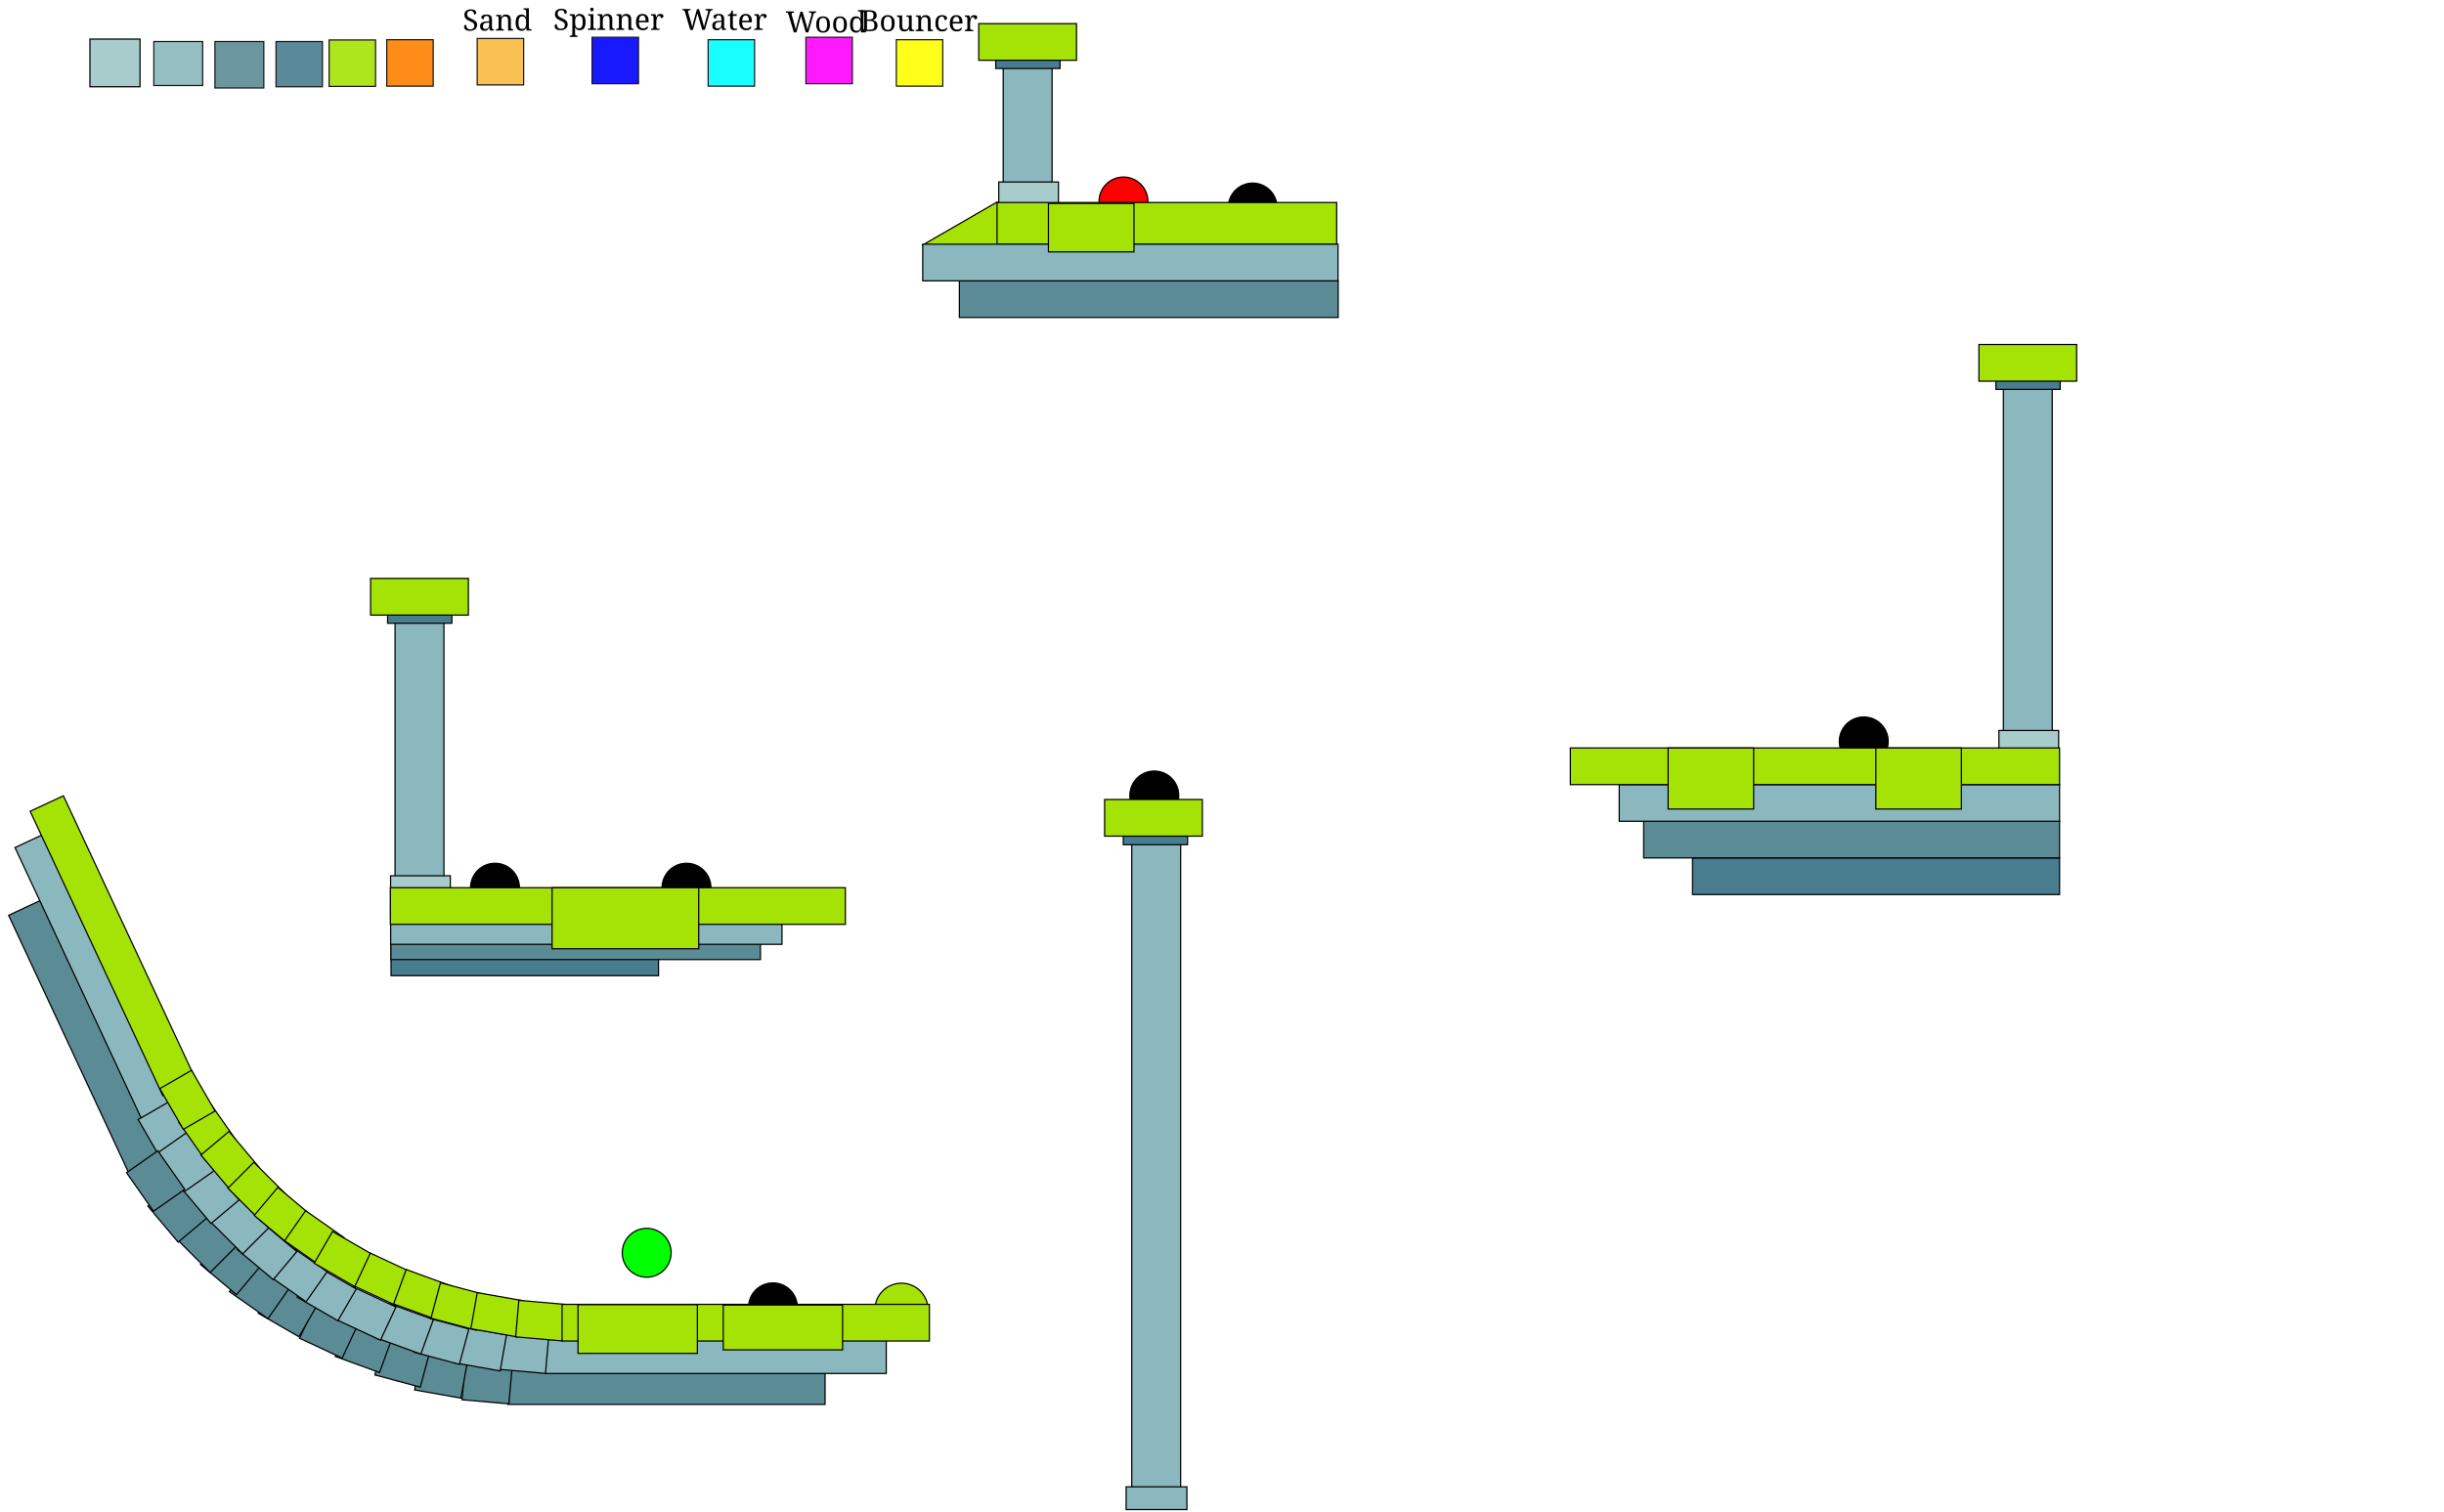
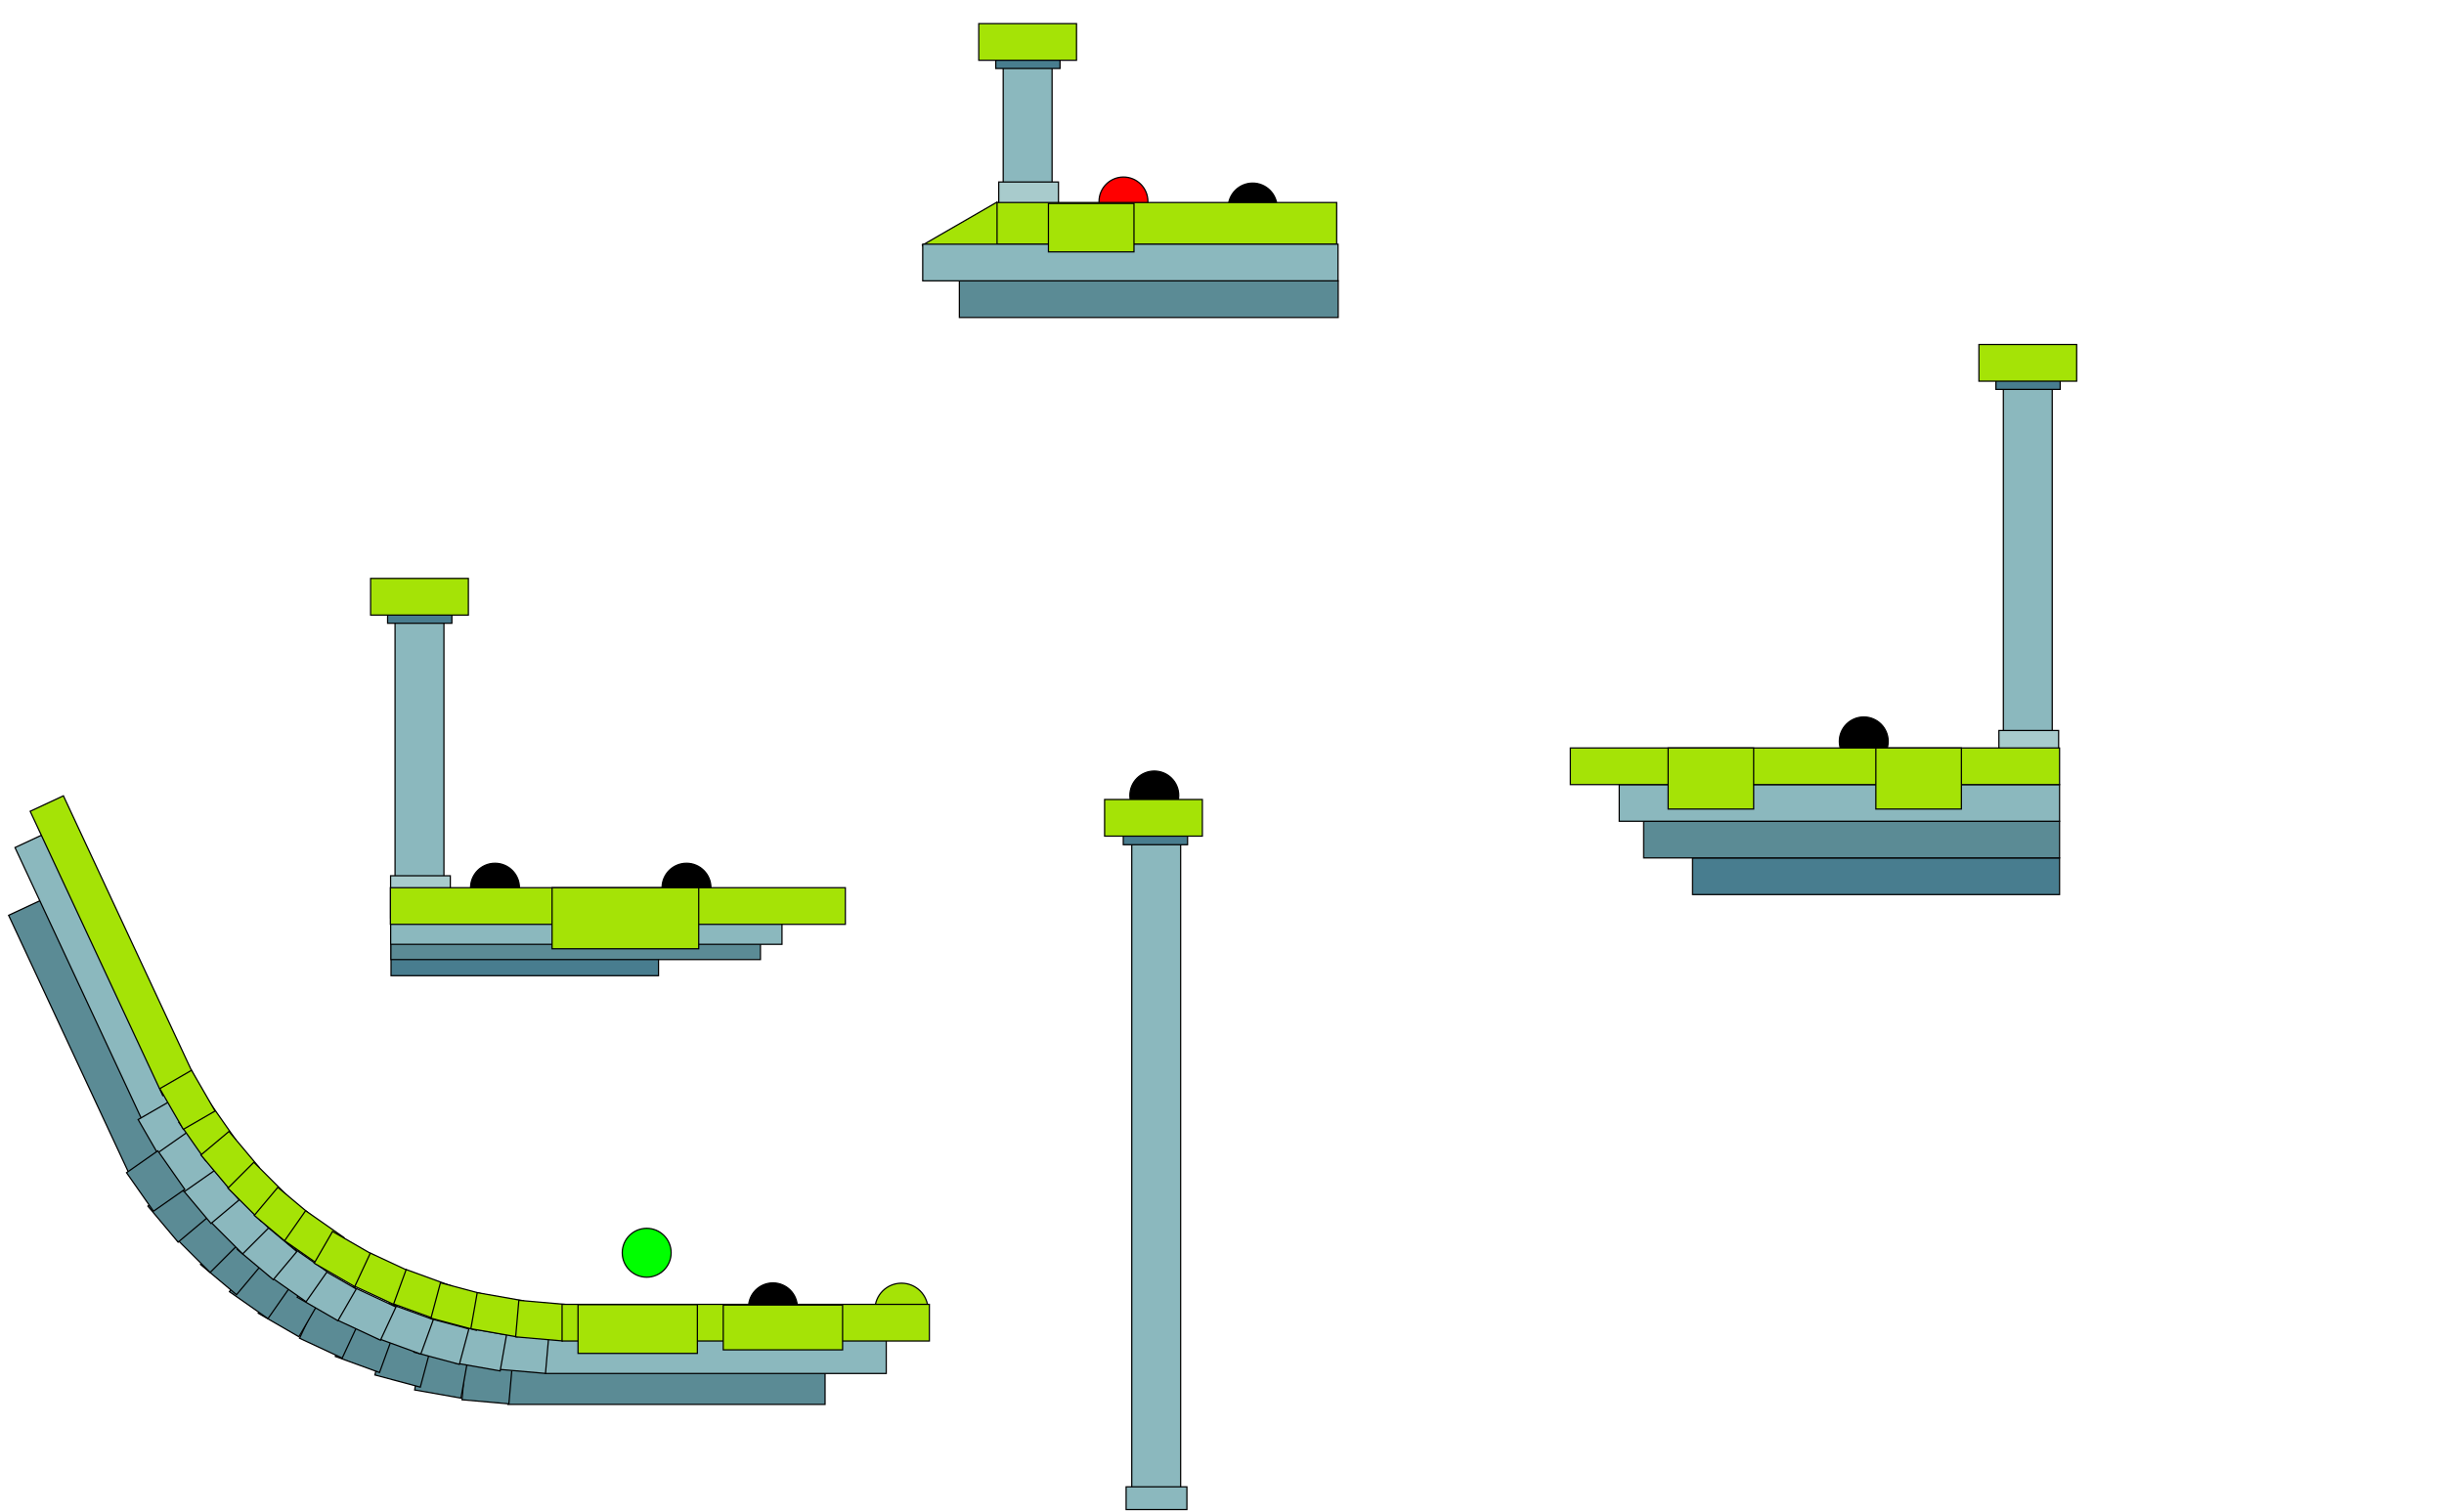
<svg xmlns="http://www.w3.org/2000/svg" width="2000" height="1237">
  <g class="layer">
-     <rect transform="rotate(65 70.274 847.794)" stroke="#000" y="832.172" x="-45.809" width="232.165" id="svg_38" height="31.243" fill="#5b8b95" />
-     <rect transform="rotate(65 78.9481 801.217)" stroke="#000" y="786.217" x="-46.644" width="251.184" id="svg_66" height="30" fill="#8bb8be" />
-     <rect stroke="#000" y="690.305" x="926.157" width="40" id="svg_19" height="530.149" fill="#8bb8be" />
-     <rect stroke="#000" y="1108.142" x="415.664" width="259.512" id="svg_28" height="41.392" fill="#5b8b95" />
-     <rect transform="rotate(5 398.988 1127.6)" stroke="#000" y="1107.718" x="379.748" width="38.481" id="svg_31" height="39.757" fill="#5b8b95" />
-     <rect transform="rotate(10 361.724 1121.47)" stroke="#000" y="1101.589" x="342.484" width="38.481" id="svg_32" height="39.753" fill="#5b8b95" />
-     <rect transform="rotate(15 330.038 1112.93)" stroke="#000" y="1094.827" x="310.798" width="38.481" id="svg_33" height="36.201" fill="#5b8b95" />
-     <rect transform="rotate(20 298.057 1101.54)" stroke="#000" y="1085.239" x="278.817" width="38.481" id="svg_36" height="32.598" fill="#5b8b95" />
-     <rect transform="rotate(25 269.393 1088.92)" stroke="#000" y="1072.809" x="250.153" width="38.481" id="svg_37" height="32.217" fill="#5b8b95" />
-     <rect transform="rotate(30 235.59 1071.32)" stroke="#000" y="1056.065" x="216.35" width="38.481" id="svg_14" height="30.509" fill="#5b8b95" />
-     <rect transform="rotate(35 212.536 1055.41)" stroke="#000" y="1039.688" x="193.295" width="38.481" id="svg_39" height="31.452" fill="#5b8b95" />
-     <rect transform="rotate(40 188.297 1036.04)" stroke="#000" y="1021.27" x="169.056" width="38.481" id="svg_48" height="29.532" fill="#5b8b95" />
-     <rect transform="rotate(45 169.605 1016.69)" stroke="#000" y="1000.798" x="150.365" width="38.481" id="svg_49" height="31.79" fill="#5b8b95" />
-     <rect transform="rotate(50 145.689 991.664)" stroke="#000" y="975.617" x="126.449" width="38.481" id="svg_50" height="32.095" fill="#5b8b95" />
-     <rect stroke="#000" y="1094.218" x="446.044" width="279.206" id="svg_78" height="30" fill="#8bb8be" />
-     <rect transform="rotate(5 428.527 1107.55)" stroke="#000" y="1092.547" x="409.287" width="38.481" id="svg_77" height="30" fill="#8bb8be" />
-     <rect transform="rotate(10 392.952 1104.01)" stroke="#000" y="1089.005" x="373.711" width="38.481" id="svg_76" height="30" fill="#8bb8be" />
-     <rect transform="rotate(15 361.221 1097.27)" stroke="#000" y="1082.274" x="341.98" width="38.481" id="svg_75" height="30" fill="#8bb8be" />
-     <rect transform="rotate(20 331.414 1087.66)" stroke="#000" y="1072.659" x="312.173" width="38.481" id="svg_74" height="30" fill="#8bb8be" />
-     <rect transform="rotate(25 300.242 1075.26)" stroke="#000" y="1060.255" x="281.001" width="38.481" id="svg_73" height="30" fill="#8bb8be" />
-     <rect transform="rotate(30 267.364 1058.44)" stroke="#000" y="1043.44" x="248.123" width="38.481" id="svg_72" height="30" fill="#8bb8be" />
-     <rect transform="rotate(35 243.333 1042.16)" stroke="#000" y="1027.161" x="224.092" width="38.481" id="svg_71" height="30" fill="#8bb8be" />
-     <rect transform="rotate(40 218.526 1023.56)" stroke="#000" y="1008.557" x="199.286" width="38.481" id="svg_70" height="30" fill="#8bb8be" />
-     <rect transform="rotate(45 195.555 1002.14)" stroke="#000" y="987.136" x="176.314" width="38.481" id="svg_69" height="30" fill="#8bb8be" />
-     <rect transform="rotate(50 171.808 977.067)" stroke="#000" y="962.067" x="152.568" width="38.481" id="svg_68" height="30" fill="#8bb8be" />
-     <rect transform="rotate(60 135.659 925.545)" stroke="#000" y="910.545" x="116.418" width="38.481" id="svg_93" height="30" fill="#8bb8be" />
-     <rect transform="rotate(55 151.938 951.127)" stroke="#000" y="936.126" x="132.698" width="38.481" id="svg_67" height="30" fill="#8bb8be" />
-     <ellipse stroke="#000" ry="20" rx="20" id="svg_5" fill="#000000" cy="726.589" cx="561.785" class="grass1" />
-     <ellipse stroke="#000" ry="20" rx="20" id="svg_3" fill="#000000" cy="726.589" cx="405.074" class="tree1" />
-     <rect stroke="#000" y="758.611" x="319.993" width="218.89" id="svg_24" height="40" fill="#487d8f" />
-     <rect stroke="#000" y="507.337" x="323.28" width="40" id="svg_84" height="227.882" fill="#8bb8be" />
-     <rect stroke="#000" y="716.831" x="319.637" width="48.865" id="svg_85" height="34.506" fill="#a8cbcc" />
-     <rect stroke="#000" y="745.424" x="319.89" width="302.406" id="svg_23" height="40" fill="#5b8b95" />
-     <ellipse stroke="#000" ry="20" rx="20" id="svg_16" fill="#00ff00" cy="1025.41" cx="529.214" />
-     <ellipse stroke="#000" ry="20" rx="20" id="svg_17" fill="#ff0000" cy="164.903" cx="919.37" />
-     <rect stroke="#000" y="735.766" x="319.697" width="320.226" id="svg_10" height="37.179" fill="#8bb8be" />
-     <rect stroke="#000" y="726.589" x="319.461" width="372.324" id="svg_9" height="30" fill="#a5e306" />
-     <rect y="34" x="175.88" width="40" stroke="#000" opacity="0.9" id="svg_11" height="38" fill="#5b8b95" />
-     <rect y="34" x="225.88" width="38" stroke="#000" opacity="0.9" id="svg_15" height="37" fill="#487d8f" />
-     <rect stroke="#000" y="673.271" x="919.219" width="52.595" id="svg_34" height="18.136" fill="#487d8f" />
-     <rect stroke="#000" y="317.195" x="1639.407" width="40" id="svg_20" height="299.115" fill="#8bb8be" />
-     <rect y="34" x="125.88" width="40" stroke="#000" opacity="0.9" id="svg_21" height="36" fill="#8bb8be" />
-     <rect y="32.71" x="269.32" width="38" stroke="#000" opacity="0.9" id="svg_22" height="38" fill="#a5e306" />
-     <rect stroke="#000" y="597.922" x="1635.765" width="48.865" id="svg_1" height="34.506" fill="#a8cbcc" />
-     <rect y="229.867" x="785.092" width="310" stroke="#000" id="svg_8" height="30" fill="#5b8b95" />
-     <rect stroke="#000" y="1216.997" x="921.533" width="49.745" id="svg_12" height="18.608" fill="#8bb8be" />
-     <ellipse stroke="#000" ry="20" rx="20" id="svg_2" fill="#000000" cy="169.867" cx="1025.092" class="tree1" />
-     <rect transform="rotate(-30 793.142 196.548)" stroke="#000" y="180.951" x="757.904" width="70.476" id="svg_44" height="31.194" fill="#a5e306" />
-     <rect stroke="#000" y="54.535" x="820.951" width="40" id="svg_88" height="112.814" fill="#8bb8be" />
-     <rect stroke="#000" y="148.961" x="817.309" width="48.865" id="svg_89" height="24.828" fill="#a8cbcc" />
-     <rect stroke="#000" y="165.757" x="815.913" width="277.945" id="svg_13" height="34.11" fill="#a5e306" />
-     <rect y="726.589" x="451.785" width="120" stroke="#000" id="svg_26" height="50" fill="#a5e306" />
-     <rect stroke="#000" y="702.215" x="1385.068" width="300.337" id="svg_40" height="30" fill="#487d8f" />
-     <rect stroke="#000" y="672.215" x="1345.068" width="340.337" id="svg_41" height="30" fill="#5b8b95" />
-     <rect stroke="#000" y="642.215" x="1325.068" width="360.337" id="svg_42" height="30" fill="#8bb8be" />
-     <ellipse stroke="#000" ry="20" rx="20" id="svg_18" fill="#000000" cy="606.838" cx="1525.176" class="grass2" />
-     <rect stroke="#000" y="612.215" x="1285.068" width="400.337" id="svg_43" height="30" fill="#a5e306" />
-     <rect y="612.215" x="1365.068" width="70" stroke="#000" id="svg_46" height="50" fill="#a5e306" />
-     <rect y="612.215" x="1535.068" width="70" stroke="#000" id="svg_47" height="50" fill="#a5e306" />
-     <ellipse stroke="#000" ry="20" rx="20" id="svg_6" fill="#000000" cy="651.104" cx="944.594" class="grass2" />
-     <rect y="654.392" x="903.934" width="80" stroke="#000" id="svg_25" height="30" fill="#a5e306" />
-     <rect y="32.5" x="316.5" width="38" stroke="#000" opacity="0.9" id="svg_30" height="38" fill="#ff7f00" />
-     <rect y="31.5" x="390.5" width="38" stroke="#000" opacity="0.9" id="svg_159" height="38" fill="#f7ba3e" />
-     <text y="25" xml:space="preserve" x="407" text-anchor="middle" stroke-width="0" stroke="#000" id="svg_160" font-size="24" font-family="Serif" fill="#000000">Sand</text>
-     <rect y="30.5" x="484.5" width="38" stroke="#000" opacity="0.9" id="svg_161" height="38" fill="#0000ff" />
-     <text y="24.5" xml:space="preserve" x="498" text-anchor="middle" stroke-width="0" stroke="#000" id="svg_162" font-size="24" font-family="Serif" fill="#000000">Spinner</text>
-     <rect y="32.5" x="579.5" width="38" stroke="#000" opacity="0.9" id="svg_164" height="38" fill="#00ffff" />
-     <text y="24.5" xml:space="preserve" x="593.01" text-anchor="middle" stroke-width="0" stroke="#000" id="svg_165" font-size="24" font-family="Serif" fill="#000000">Water</text>
-     <rect y="30.5" x="659.5" width="38" stroke="#000" opacity="0.9" id="svg_166" height="38" fill="#ff00ff" />
-     <text y="26.5" xml:space="preserve" x="676.01" text-anchor="middle" stroke-width="0" stroke="#000" id="svg_167" font-size="24" font-family="Serif" fill="#000000">Wood</text>
-     <rect y="32.5" x="733.5" width="38" stroke="#000" opacity="0.9" id="svg_168" height="38" fill="#ffff00" />
-     <text y="25.5" xml:space="preserve" x="752" text-anchor="middle" stroke-width="0" stroke="#000" id="svg_169" font-size="24" font-family="Serif" fill="#000000">Bouncer</text>
-     <rect y="32" x="73.588" width="41" stroke="#000" id="svg_7" height="39" fill="#a8cbcc" />
-     <rect transform="rotate(65 92.5466 774.078)" stroke="#000" y="759.078" x="-35.842" width="256.777" id="svg_52" height="30" fill="#a5e306" />
-     <rect transform="rotate(55 169.659 925.81)" stroke="#000" y="910.81" x="150.419" width="38.481" id="svg_53" height="30" fill="#a5e306" />
-     <rect transform="rotate(50 188.264 950.485)" stroke="#000" y="935.484" x="169.024" width="38.481" id="svg_54" height="30" fill="#a5e306" />
-     <rect transform="rotate(45 210.745 975.554)" stroke="#000" y="960.553" x="191.504" width="38.481" id="svg_55" height="30" fill="#a5e306" />
-     <rect transform="rotate(40 232.45 995.709)" stroke="#000" y="980.709" x="213.21" width="38.481" id="svg_56" height="30" fill="#a5e306" />
-     <rect transform="rotate(35 257.256 1014.31)" stroke="#000" y="999.313" x="238.016" width="38.481" id="svg_57" height="30" fill="#a5e306" />
-     <rect transform="rotate(30 281.287 1030.59)" stroke="#000" y="1015.592" x="262.047" width="38.481" id="svg_58" height="30" fill="#a5e306" />
-     <rect transform="rotate(25 314.165 1047.41)" stroke="#000" y="1032.407" x="294.925" width="38.481" id="svg_59" height="30" fill="#a5e306" />
-     <rect transform="rotate(20 345.337 1059.81)" stroke="#000" y="1044.811" x="326.097" width="38.481" id="svg_60" height="30" fill="#a5e306" />
-     <rect transform="rotate(15 375.145 1069.43)" stroke="#000" y="1054.426" x="355.904" width="38.481" id="svg_61" height="30" fill="#a5e306" />
-     <rect transform="rotate(10 406.875 1076.16)" stroke="#000" y="1061.157" x="387.635" width="38.481" id="svg_62" height="30" fill="#a5e306" />
-     <rect transform="rotate(5 442.452 1080.96)" stroke="#000" y="1065.965" x="423.212" width="38.481" id="svg_63" height="30" fill="#a5e306" />
-     <ellipse ry="21.739" rx="21.739" id="svg_81" cy="1072.051" cx="737.691" stroke="#000" fill="#a5e306" />
-     <rect stroke="#000" y="300.576" x="1633.316" width="52.595" id="svg_79" height="18.136" fill="#487d8f" />
-     <rect y="282.002" x="1619.407" width="80" stroke="#000" id="svg_27" height="30" fill="#a5e306" />
-     <rect stroke="#000" y="199.867" x="755.092" width="339.863" id="svg_80" height="30" fill="#8bb8be" />
-     <rect stroke="#000" y="37.916" x="814.859" width="52.595" id="svg_90" height="18.136" fill="#487d8f" />
-     <rect y="19.342" x="800.951" width="80" stroke="#000" id="svg_91" height="30" fill="#a5e306" />
-     <rect stroke="#000" y="166.538" x="857.968" width="70" id="svg_45" height="39.63" fill="#a5e306" />
-     <ellipse stroke="#000" ry="20" rx="20" id="svg_95" fill="#000000" cy="1070.074" cx="632.529" class="grass2" />
-     <rect stroke="#000" y="1067.635" x="459.968" width="300.57" id="svg_82" height="30" fill="#a5e306" />
-     <rect stroke="#000" y="1068.207" x="591.853" width="97.67" id="svg_64" height="36.674" fill="#a5e306" />
-     <rect stroke="#000" y="1067.902" x="473.012" width="97.67" id="svg_83" height="39.878" fill="#a5e306" />
-     <rect stroke="#000" y="492.023" x="317.188" width="52.595" id="svg_86" height="18.136" fill="#487d8f" />
-     <rect y="473.45" x="303.28" width="80" stroke="#000" id="svg_87" height="30" fill="#a5e306" />
-     <rect transform="rotate(60 153.38 900.229)" stroke="#000" y="885.228" x="134.14" width="38.481" id="svg_92" height="30" fill="#a5e306" />
-     <rect transform="rotate(55 127.378 966.673)" stroke="#000" y="951.052" x="108.137" width="38.481" id="svg_94" height="31.243" fill="#5b8b95" />
+     <rect fill="#5b8b95" height="31.243" id="svg_38" width="232.165" x="-45.809" y="832.172" stroke="#000" transform="rotate(65 70.274 847.794)" />
+     <rect fill="#8bb8be" height="30" id="svg_66" width="251.184" x="-46.644" y="786.217" stroke="#000" transform="rotate(65 78.9481 801.217)" />
+     <rect fill="#8bb8be" height="530.149" id="svg_19" width="40" x="926.157" y="690.305" stroke="#000" />
+     <rect fill="#5b8b95" height="41.392" id="svg_28" width="259.512" x="415.664" y="1108.142" stroke="#000" />
+     <rect fill="#5b8b95" height="39.757" id="svg_31" width="38.481" x="379.748" y="1107.718" stroke="#000" transform="rotate(5 398.988 1127.6)" />
+     <rect fill="#5b8b95" height="39.753" id="svg_32" width="38.481" x="342.484" y="1101.589" stroke="#000" transform="rotate(10 361.724 1121.47)" />
+     <rect fill="#5b8b95" height="36.201" id="svg_33" width="38.481" x="310.798" y="1094.827" stroke="#000" transform="rotate(15 330.038 1112.93)" />
+     <rect fill="#5b8b95" height="32.598" id="svg_36" width="38.481" x="278.817" y="1085.239" stroke="#000" transform="rotate(20 298.057 1101.54)" />
+     <rect fill="#5b8b95" height="32.217" id="svg_37" width="38.481" x="250.153" y="1072.809" stroke="#000" transform="rotate(25 269.393 1088.92)" />
+     <rect fill="#5b8b95" height="30.509" id="svg_14" width="38.481" x="216.35" y="1056.065" stroke="#000" transform="rotate(30 235.59 1071.32)" />
+     <rect fill="#5b8b95" height="31.452" id="svg_39" width="38.481" x="193.295" y="1039.688" stroke="#000" transform="rotate(35 212.536 1055.41)" />
+     <rect fill="#5b8b95" height="29.532" id="svg_48" width="38.481" x="169.056" y="1021.27" stroke="#000" transform="rotate(40 188.297 1036.04)" />
+     <rect fill="#5b8b95" height="31.79" id="svg_49" width="38.481" x="150.365" y="1000.798" stroke="#000" transform="rotate(45 169.605 1016.69)" />
+     <rect fill="#5b8b95" height="32.095" id="svg_50" width="38.481" x="126.449" y="975.617" stroke="#000" transform="rotate(50 145.689 991.664)" />
+     <rect fill="#8bb8be" height="30" id="svg_78" width="279.206" x="446.044" y="1094.218" stroke="#000" />
+     <rect fill="#8bb8be" height="30" id="svg_77" width="38.481" x="409.287" y="1092.547" stroke="#000" transform="rotate(5 428.527 1107.55)" />
+     <rect fill="#8bb8be" height="30" id="svg_76" width="38.481" x="373.711" y="1089.005" stroke="#000" transform="rotate(10 392.952 1104.01)" />
+     <rect fill="#8bb8be" height="30" id="svg_75" width="38.481" x="341.98" y="1082.274" stroke="#000" transform="rotate(15 361.221 1097.27)" />
+     <rect fill="#8bb8be" height="30" id="svg_74" width="38.481" x="312.173" y="1072.659" stroke="#000" transform="rotate(20 331.414 1087.66)" />
+     <rect fill="#8bb8be" height="30" id="svg_73" width="38.481" x="281.001" y="1060.255" stroke="#000" transform="rotate(25 300.242 1075.26)" />
+     <rect fill="#8bb8be" height="30" id="svg_72" width="38.481" x="248.123" y="1043.44" stroke="#000" transform="rotate(30 267.364 1058.44)" />
+     <rect fill="#8bb8be" height="30" id="svg_71" width="38.481" x="224.092" y="1027.161" stroke="#000" transform="rotate(35 243.333 1042.16)" />
+     <rect fill="#8bb8be" height="30" id="svg_70" width="38.481" x="199.286" y="1008.557" stroke="#000" transform="rotate(40 218.526 1023.56)" />
+     <rect fill="#8bb8be" height="30" id="svg_69" width="38.481" x="176.314" y="987.136" stroke="#000" transform="rotate(45 195.555 1002.14)" />
+     <rect fill="#8bb8be" height="30" id="svg_68" width="38.481" x="152.568" y="962.067" stroke="#000" transform="rotate(50 171.808 977.067)" />
+     <rect fill="#8bb8be" height="30" id="svg_93" width="38.481" x="116.418" y="910.545" stroke="#000" transform="rotate(60 135.659 925.545)" />
+     <rect fill="#8bb8be" height="30" id="svg_67" width="38.481" x="132.698" y="936.126" stroke="#000" transform="rotate(55 151.938 951.127)" />
+     <ellipse class="grass1" cx="561.785" cy="726.589" fill="#000000" id="svg_5" rx="20" ry="20" stroke="#000" />
+     <ellipse class="tree1" cx="405.074" cy="726.589" fill="#000000" id="svg_3" rx="20" ry="20" stroke="#000" />
+     <rect fill="#487d8f" height="40" id="svg_24" width="218.89" x="319.993" y="758.611" stroke="#000" />
+     <rect fill="#8bb8be" height="227.882" id="svg_84" width="40" x="323.28" y="507.337" stroke="#000" />
+     <rect fill="#a8cbcc" height="34.506" id="svg_85" width="48.865" x="319.637" y="716.831" stroke="#000" />
+     <rect fill="#5b8b95" height="40" id="svg_23" width="302.406" x="319.89" y="745.424" stroke="#000" />
+     <ellipse cx="529.214" cy="1025.41" fill="#00ff00" id="svg_16" rx="20" ry="20" stroke="#000" />
+     <ellipse cx="919.37" cy="164.903" fill="#ff0000" id="svg_17" rx="20" ry="20" stroke="#000" />
+     <rect fill="#8bb8be" height="37.179" id="svg_10" width="320.226" x="319.697" y="735.766" stroke="#000" />
+     <rect fill="#a5e306" height="30" id="svg_9" width="372.324" x="319.461" y="726.589" stroke="#000" />
+     <rect fill="#487d8f" height="18.136" id="svg_34" width="52.595" x="919.219" y="673.271" stroke="#000" />
+     <rect fill="#8bb8be" height="299.115" id="svg_20" width="40" x="1639.407" y="317.195" stroke="#000" />
+     <rect fill="#a8cbcc" height="34.506" id="svg_1" width="48.865" x="1635.765" y="597.922" stroke="#000" />
+     <rect fill="#5b8b95" height="30" id="svg_8" stroke="#000" width="310" x="785.092" y="229.867" />
+     <rect fill="#8bb8be" height="18.608" id="svg_12" width="49.745" x="921.533" y="1216.997" stroke="#000" />
+     <ellipse class="tree1" cx="1025.092" cy="169.867" fill="#000000" id="svg_2" rx="20" ry="20" stroke="#000" />
+     <rect fill="#a5e306" height="31.194" id="svg_44" width="70.476" x="757.904" y="180.951" stroke="#000" transform="rotate(-30 793.142 196.548)" />
+     <rect fill="#8bb8be" height="112.814" id="svg_88" width="40" x="820.951" y="54.535" stroke="#000" />
+     <rect fill="#a8cbcc" height="24.828" id="svg_89" width="48.865" x="817.309" y="148.961" stroke="#000" />
+     <rect fill="#a5e306" height="34.11" id="svg_13" width="277.945" x="815.913" y="165.757" stroke="#000" />
+     <rect fill="#a5e306" height="50" id="svg_26" stroke="#000" width="120" x="451.785" y="726.589" />
+     <rect fill="#487d8f" height="30" id="svg_40" width="300.337" x="1385.068" y="702.215" stroke="#000" />
+     <rect fill="#5b8b95" height="30" id="svg_41" width="340.337" x="1345.068" y="672.215" stroke="#000" />
+     <rect fill="#8bb8be" height="30" id="svg_42" width="360.337" x="1325.068" y="642.215" stroke="#000" />
+     <ellipse class="grass2" cx="1525.176" cy="606.838" fill="#000000" id="svg_18" rx="20" ry="20" stroke="#000" />
+     <rect fill="#a5e306" height="30" id="svg_43" width="400.337" x="1285.068" y="612.215" stroke="#000" />
+     <rect fill="#a5e306" height="50" id="svg_46" stroke="#000" width="70" x="1365.068" y="612.215" />
+     <rect fill="#a5e306" height="50" id="svg_47" stroke="#000" width="70" x="1535.068" y="612.215" />
+     <ellipse class="grass2" cx="944.594" cy="651.104" fill="#000000" id="svg_6" rx="20" ry="20" stroke="#000" />
+     <rect fill="#a5e306" height="30" id="svg_25" stroke="#000" width="80" x="903.934" y="654.392" />
+     <rect fill="#a5e306" height="30" id="svg_52" width="256.777" x="-35.842" y="759.078" stroke="#000" transform="rotate(65 92.5466 774.078)" />
+     <rect fill="#a5e306" height="30" id="svg_53" width="38.481" x="150.419" y="910.81" stroke="#000" transform="rotate(55 169.659 925.81)" />
+     <rect fill="#a5e306" height="30" id="svg_54" width="38.481" x="169.024" y="935.484" stroke="#000" transform="rotate(50 188.264 950.485)" />
+     <rect fill="#a5e306" height="30" id="svg_55" width="38.481" x="191.504" y="960.553" stroke="#000" transform="rotate(45 210.745 975.554)" />
+     <rect fill="#a5e306" height="30" id="svg_56" width="38.481" x="213.21" y="980.709" stroke="#000" transform="rotate(40 232.45 995.709)" />
+     <rect fill="#a5e306" height="30" id="svg_57" width="38.481" x="238.016" y="999.313" stroke="#000" transform="rotate(35 257.256 1014.31)" />
+     <rect fill="#a5e306" height="30" id="svg_58" width="38.481" x="262.047" y="1015.592" stroke="#000" transform="rotate(30 281.287 1030.59)" />
+     <rect fill="#a5e306" height="30" id="svg_59" width="38.481" x="294.925" y="1032.407" stroke="#000" transform="rotate(25 314.165 1047.41)" />
+     <rect fill="#a5e306" height="30" id="svg_60" width="38.481" x="326.097" y="1044.811" stroke="#000" transform="rotate(20 345.337 1059.81)" />
+     <rect fill="#a5e306" height="30" id="svg_61" width="38.481" x="355.904" y="1054.426" stroke="#000" transform="rotate(15 375.145 1069.43)" />
+     <rect fill="#a5e306" height="30" id="svg_62" width="38.481" x="387.635" y="1061.157" stroke="#000" transform="rotate(10 406.875 1076.16)" />
+     <rect fill="#a5e306" height="30" id="svg_63" width="38.481" x="423.212" y="1065.965" stroke="#000" transform="rotate(5 442.452 1080.96)" />
+     <ellipse fill="#a5e306" stroke="#000" cx="737.691" cy="1072.051" id="svg_81" rx="21.739" ry="21.739" />
+     <rect fill="#487d8f" height="18.136" id="svg_79" width="52.595" x="1633.316" y="300.576" stroke="#000" />
+     <rect fill="#a5e306" height="30" id="svg_27" stroke="#000" width="80" x="1619.407" y="282.002" />
+     <rect fill="#8bb8be" height="30" id="svg_80" width="339.863" x="755.092" y="199.867" stroke="#000" />
+     <rect fill="#487d8f" height="18.136" id="svg_90" width="52.595" x="814.859" y="37.916" stroke="#000" />
+     <rect fill="#a5e306" height="30" id="svg_91" stroke="#000" width="80" x="800.951" y="19.342" />
+     <rect fill="#a5e306" height="39.63" id="svg_45" width="70" x="857.968" y="166.538" stroke="#000" />
+     <ellipse class="grass2" cx="632.529" cy="1070.074" fill="#000000" id="svg_95" rx="20" ry="20" stroke="#000" />
+     <rect fill="#a5e306" height="30" id="svg_82" width="300.57" x="459.968" y="1067.635" stroke="#000" />
+     <rect fill="#a5e306" height="36.674" id="svg_64" width="97.67" x="591.853" y="1068.207" stroke="#000" />
+     <rect fill="#a5e306" height="39.878" id="svg_83" width="97.67" x="473.012" y="1067.902" stroke="#000" />
+     <rect fill="#487d8f" height="18.136" id="svg_86" width="52.595" x="317.188" y="492.023" stroke="#000" />
+     <rect fill="#a5e306" height="30" id="svg_87" stroke="#000" width="80" x="303.28" y="473.45" />
+     <rect fill="#a5e306" height="30" id="svg_92" width="38.481" x="134.14" y="885.228" stroke="#000" transform="rotate(60 153.38 900.229)" />
+     <rect fill="#5b8b95" height="31.243" id="svg_94" width="38.481" x="108.137" y="951.052" stroke="#000" transform="rotate(55 127.378 966.673)" />
  </g>
</svg>
